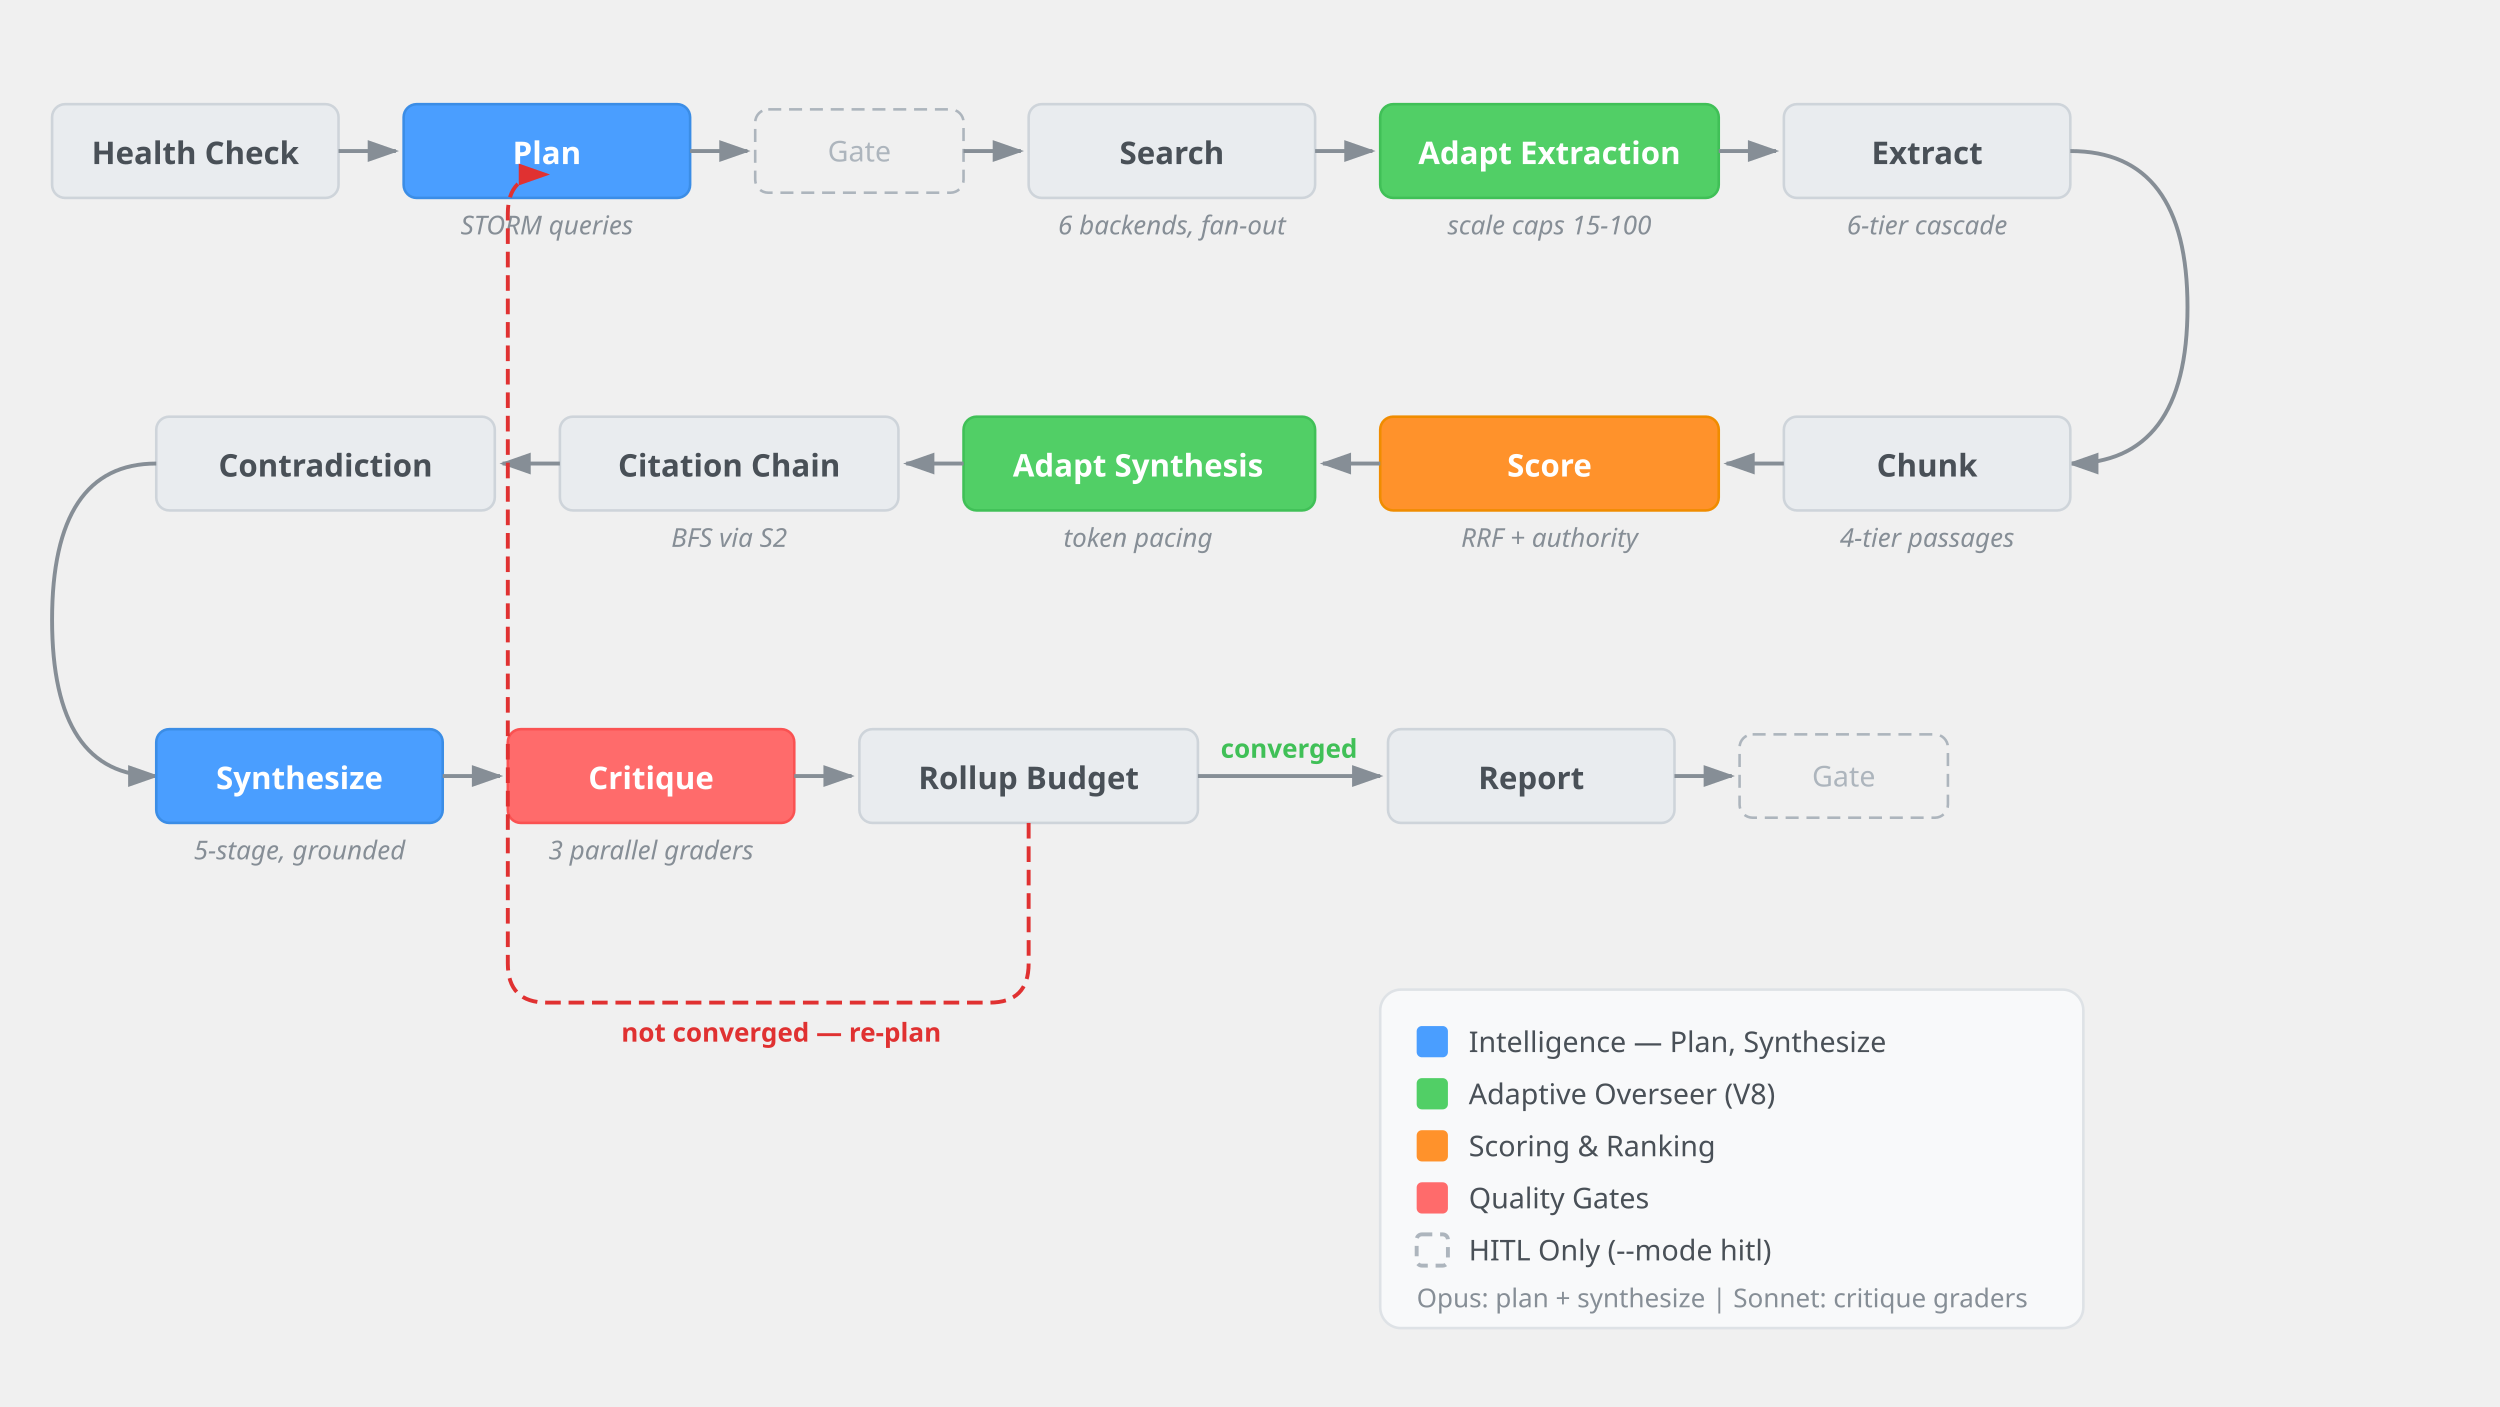
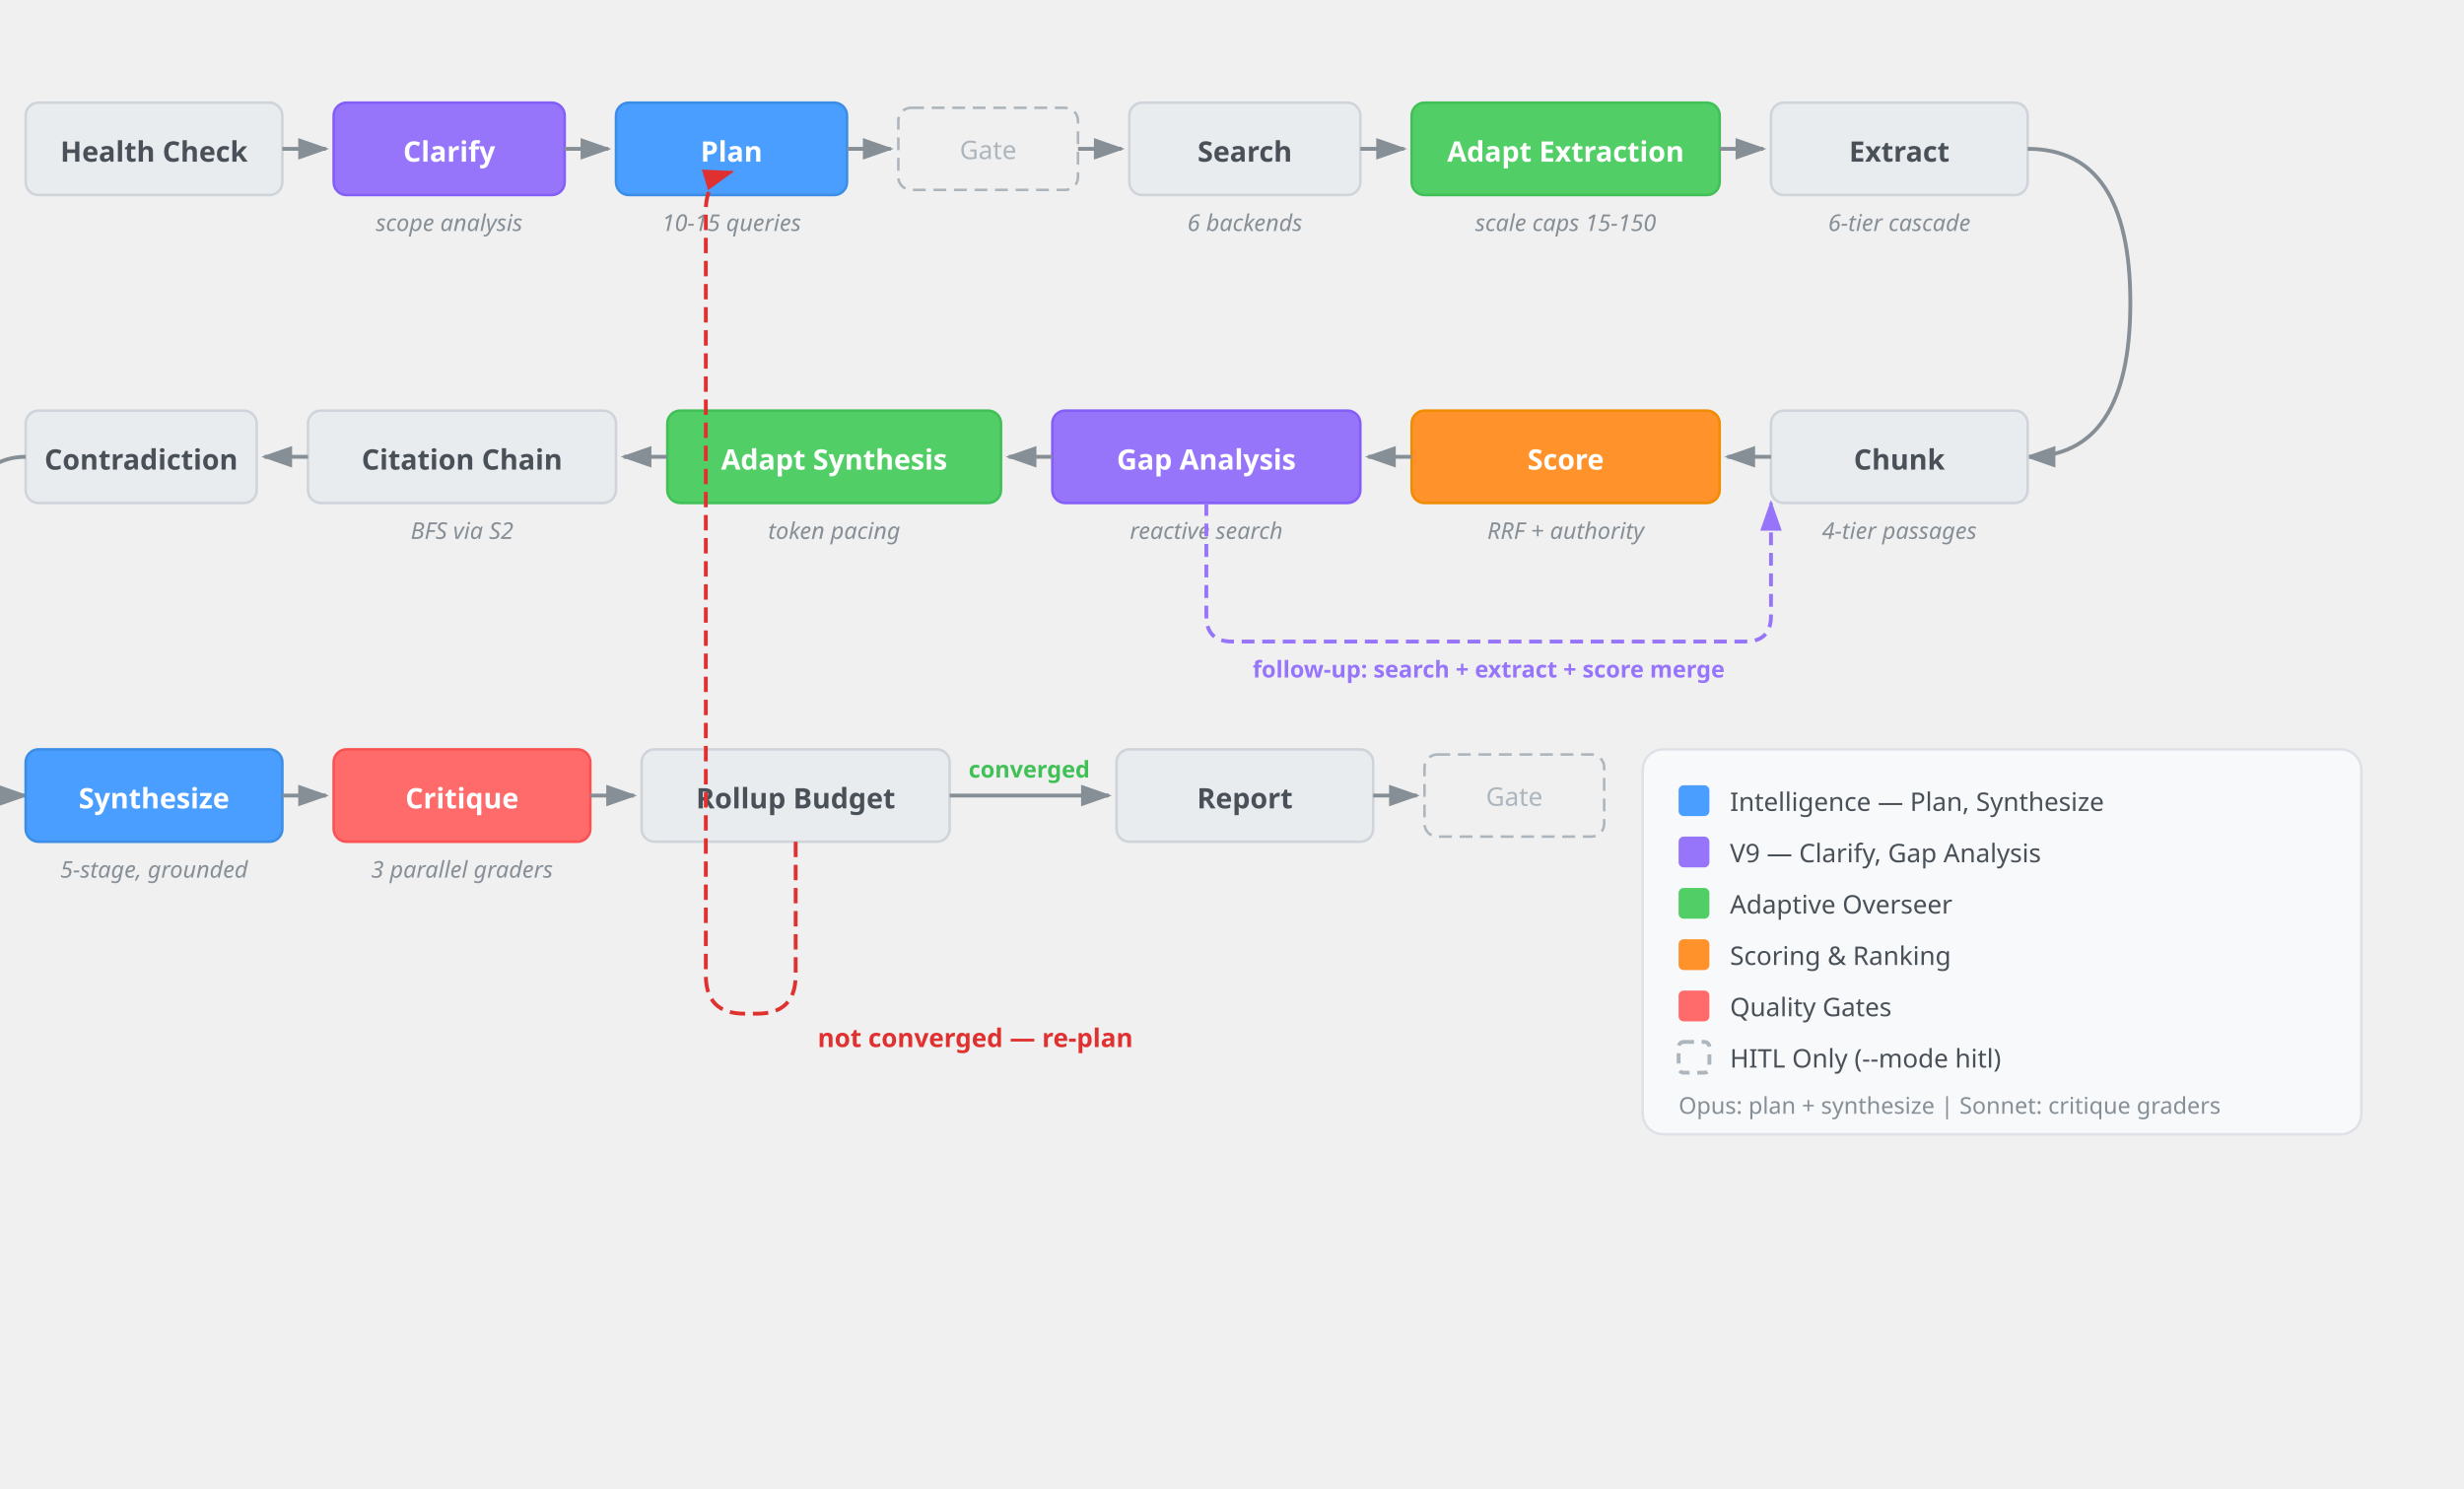
- <svg xmlns="http://www.w3.org/2000/svg" viewBox="0 0 960 540" font-family="Segoe UI, system-ui, sans-serif">
+ <svg xmlns="http://www.w3.org/2000/svg" viewBox="0 0 960 580" font-family="Segoe UI, system-ui, sans-serif">
  <defs>
    <marker id="a" viewBox="0 0 10 7" refX="9" refY="3.5" markerWidth="8" markerHeight="6" orient="auto">
      <polygon points="0 0, 10 3.5, 0 7" fill="#868e96" />
    </marker>
    <marker id="b" viewBox="0 0 10 7" refX="9" refY="3.5" markerWidth="8" markerHeight="6" orient="auto">
      <polygon points="0 0, 10 3.5, 0 7" fill="#e03131" />
    </marker>
+     <marker id="c" viewBox="0 0 10 7" refX="9" refY="3.5" markerWidth="8" markerHeight="6" orient="auto">
+       <polygon points="0 0, 10 3.5, 0 7" fill="#9775fa" />
+     </marker>
  </defs>
-   <rect x="20" y="40" width="110" height="36" rx="5" fill="#e9ecef" stroke="#ced4da" />
-   <text x="75" y="63" text-anchor="middle" fill="#495057" font-size="12" font-weight="600">Health Check</text>
-   <line x1="130" y1="58" x2="152" y2="58" stroke="#868e96" stroke-width="1.5" marker-end="url(#a)" />
-   <rect x="155" y="40" width="110" height="36" rx="5" fill="#4a9eff" stroke="#3b8de6" />
-   <text x="210" y="63" text-anchor="middle" fill="#fff" font-size="12" font-weight="600">Plan</text>
-   <text x="210" y="90" text-anchor="middle" fill="#868e96" font-size="10" font-style="italic">STORM queries</text>
-   <line x1="265" y1="58" x2="287" y2="58" stroke="#868e96" stroke-width="1.5" marker-end="url(#a)" />
-   <rect x="290" y="42" width="80" height="32" rx="5" fill="none" stroke="#adb5bd" stroke-dasharray="5 3" />
-   <text x="330" y="62" text-anchor="middle" fill="#adb5bd" font-size="11">Gate</text>
-   <line x1="370" y1="58" x2="392" y2="58" stroke="#868e96" stroke-width="1.5" marker-end="url(#a)" />
-   <rect x="395" y="40" width="110" height="36" rx="5" fill="#e9ecef" stroke="#ced4da" />
-   <text x="450" y="63" text-anchor="middle" fill="#495057" font-size="12" font-weight="600">Search</text>
-   <text x="450" y="90" text-anchor="middle" fill="#868e96" font-size="10" font-style="italic">6 backends, fan-out</text>
-   <line x1="505" y1="58" x2="527" y2="58" stroke="#868e96" stroke-width="1.5" marker-end="url(#a)" />
-   <rect x="530" y="40" width="130" height="36" rx="5" fill="#51cf66" stroke="#40c057" />
-   <text x="595" y="63" text-anchor="middle" fill="#fff" font-size="12" font-weight="600">Adapt Extraction</text>
-   <text x="595" y="90" text-anchor="middle" fill="#868e96" font-size="10" font-style="italic">scale caps 15-100</text>
-   <line x1="660" y1="58" x2="682" y2="58" stroke="#868e96" stroke-width="1.5" marker-end="url(#a)" />
-   <rect x="685" y="40" width="110" height="36" rx="5" fill="#e9ecef" stroke="#ced4da" />
-   <text x="740" y="63" text-anchor="middle" fill="#495057" font-size="12" font-weight="600">Extract</text>
-   <text x="740" y="90" text-anchor="middle" fill="#868e96" font-size="10" font-style="italic">6-tier cascade</text>
-   <path d="M 795 58 Q 840 58 840 118 Q 840 178 795 178" fill="none" stroke="#868e96" stroke-width="1.5" marker-end="url(#a)" />
-   <rect x="685" y="160" width="110" height="36" rx="5" fill="#e9ecef" stroke="#ced4da" />
-   <text x="740" y="183" text-anchor="middle" fill="#495057" font-size="12" font-weight="600">Chunk</text>
-   <text x="740" y="210" text-anchor="middle" fill="#868e96" font-size="10" font-style="italic">4-tier passages</text>
-   <line x1="685" y1="178" x2="663" y2="178" stroke="#868e96" stroke-width="1.5" marker-end="url(#a)" />
-   <rect x="530" y="160" width="130" height="36" rx="5" fill="#ff922b" stroke="#f08c00" />
-   <text x="595" y="183" text-anchor="middle" fill="#fff" font-size="12" font-weight="600">Score</text>
-   <text x="595" y="210" text-anchor="middle" fill="#868e96" font-size="10" font-style="italic">RRF + authority</text>
-   <line x1="530" y1="178" x2="508" y2="178" stroke="#868e96" stroke-width="1.5" marker-end="url(#a)" />
-   <rect x="370" y="160" width="135" height="36" rx="5" fill="#51cf66" stroke="#40c057" />
-   <text x="437" y="183" text-anchor="middle" fill="#fff" font-size="12" font-weight="600">Adapt Synthesis</text>
-   <text x="437" y="210" text-anchor="middle" fill="#868e96" font-size="10" font-style="italic">token pacing</text>
-   <line x1="370" y1="178" x2="348" y2="178" stroke="#868e96" stroke-width="1.5" marker-end="url(#a)" />
-   <rect x="215" y="160" width="130" height="36" rx="5" fill="#e9ecef" stroke="#ced4da" />
-   <text x="280" y="183" text-anchor="middle" fill="#495057" font-size="12" font-weight="600">Citation Chain</text>
-   <text x="280" y="210" text-anchor="middle" fill="#868e96" font-size="10" font-style="italic">BFS via S2</text>
-   <line x1="215" y1="178" x2="193" y2="178" stroke="#868e96" stroke-width="1.5" marker-end="url(#a)" />
-   <rect x="60" y="160" width="130" height="36" rx="5" fill="#e9ecef" stroke="#ced4da" />
-   <text x="125" y="183" text-anchor="middle" fill="#495057" font-size="12" font-weight="600">Contradiction</text>
-   <path d="M 60 178 Q 20 178 20 238 Q 20 298 60 298" fill="none" stroke="#868e96" stroke-width="1.5" marker-end="url(#a)" />
-   <rect x="60" y="280" width="110" height="36" rx="5" fill="#4a9eff" stroke="#3b8de6" />
-   <text x="115" y="303" text-anchor="middle" fill="#fff" font-size="12" font-weight="600">Synthesize</text>
-   <text x="115" y="330" text-anchor="middle" fill="#868e96" font-size="10" font-style="italic">5-stage, grounded</text>
-   <line x1="170" y1="298" x2="192" y2="298" stroke="#868e96" stroke-width="1.5" marker-end="url(#a)" />
-   <rect x="195" y="280" width="110" height="36" rx="5" fill="#ff6b6b" stroke="#fa5252" />
-   <text x="250" y="303" text-anchor="middle" fill="#fff" font-size="12" font-weight="600">Critique</text>
-   <text x="250" y="330" text-anchor="middle" fill="#868e96" font-size="10" font-style="italic">3 parallel graders</text>
-   <line x1="305" y1="298" x2="327" y2="298" stroke="#868e96" stroke-width="1.5" marker-end="url(#a)" />
-   <rect x="330" y="280" width="130" height="36" rx="5" fill="#e9ecef" stroke="#ced4da" />
-   <text x="395" y="303" text-anchor="middle" fill="#495057" font-size="12" font-weight="600">Rollup Budget</text>
-   <line x1="460" y1="298" x2="530" y2="298" stroke="#868e96" stroke-width="1.5" marker-end="url(#a)" />
-   <text x="495" y="291" text-anchor="middle" fill="#40c057" font-size="10" font-weight="700">converged</text>
-   <rect x="533" y="280" width="110" height="36" rx="5" fill="#e9ecef" stroke="#ced4da" />
-   <text x="588" y="303" text-anchor="middle" fill="#495057" font-size="12" font-weight="600">Report</text>
-   <line x1="643" y1="298" x2="665" y2="298" stroke="#868e96" stroke-width="1.5" marker-end="url(#a)" />
-   <rect x="668" y="282" width="80" height="32" rx="5" fill="none" stroke="#adb5bd" stroke-dasharray="5 3" />
-   <text x="708" y="302" text-anchor="middle" fill="#adb5bd" font-size="11">Gate</text>
-   <path d="M 395 316 L 395 370 Q 395 385 380 385 L 210 385 Q 195 385 195 370 L 195 82 Q 195 67 210 67" fill="none" stroke="#e03131" stroke-width="1.5" stroke-dasharray="6 3" marker-end="url(#b)" />
-   <text x="300" y="400" text-anchor="middle" fill="#e03131" font-size="10" font-weight="600">not converged — re-plan</text>
-   <g transform="translate(530, 380)">
-     <rect width="270" height="130" rx="8" fill="#f8f9fa" stroke="#dee2e6" />
+   <rect x="10" y="40" width="100" height="36" rx="5" fill="#e9ecef" stroke="#ced4da" />
+   <text x="60" y="63" text-anchor="middle" fill="#495057" font-size="11" font-weight="600">Health Check</text>
+   <line x1="110" y1="58" x2="127" y2="58" stroke="#868e96" stroke-width="1.5" marker-end="url(#a)" />
+   <rect x="130" y="40" width="90" height="36" rx="5" fill="#9775fa" stroke="#845ef7" />
+   <text x="175" y="63" text-anchor="middle" fill="#fff" font-size="11" font-weight="600">Clarify</text>
+   <text x="175" y="90" text-anchor="middle" fill="#868e96" font-size="9" font-style="italic">scope analysis</text>
+   <line x1="220" y1="58" x2="237" y2="58" stroke="#868e96" stroke-width="1.5" marker-end="url(#a)" />
+   <rect x="240" y="40" width="90" height="36" rx="5" fill="#4a9eff" stroke="#3b8de6" />
+   <text x="285" y="63" text-anchor="middle" fill="#fff" font-size="11" font-weight="600">Plan</text>
+   <text x="285" y="90" text-anchor="middle" fill="#868e96" font-size="9" font-style="italic">10-15 queries</text>
+   <line x1="330" y1="58" x2="347" y2="58" stroke="#868e96" stroke-width="1.5" marker-end="url(#a)" />
+   <rect x="350" y="42" width="70" height="32" rx="5" fill="none" stroke="#adb5bd" stroke-dasharray="5 3" />
+   <text x="385" y="62" text-anchor="middle" fill="#adb5bd" font-size="10">Gate</text>
+   <line x1="420" y1="58" x2="437" y2="58" stroke="#868e96" stroke-width="1.5" marker-end="url(#a)" />
+   <rect x="440" y="40" width="90" height="36" rx="5" fill="#e9ecef" stroke="#ced4da" />
+   <text x="485" y="63" text-anchor="middle" fill="#495057" font-size="11" font-weight="600">Search</text>
+   <text x="485" y="90" text-anchor="middle" fill="#868e96" font-size="9" font-style="italic">6 backends</text>
+   <line x1="530" y1="58" x2="547" y2="58" stroke="#868e96" stroke-width="1.5" marker-end="url(#a)" />
+   <rect x="550" y="40" width="120" height="36" rx="5" fill="#51cf66" stroke="#40c057" />
+   <text x="610" y="63" text-anchor="middle" fill="#fff" font-size="11" font-weight="600">Adapt Extraction</text>
+   <text x="610" y="90" text-anchor="middle" fill="#868e96" font-size="9" font-style="italic">scale caps 15-150</text>
+   <line x1="670" y1="58" x2="687" y2="58" stroke="#868e96" stroke-width="1.5" marker-end="url(#a)" />
+   <rect x="690" y="40" width="100" height="36" rx="5" fill="#e9ecef" stroke="#ced4da" />
+   <text x="740" y="63" text-anchor="middle" fill="#495057" font-size="11" font-weight="600">Extract</text>
+   <text x="740" y="90" text-anchor="middle" fill="#868e96" font-size="9" font-style="italic">6-tier cascade</text>
+   <path d="M 790 58 Q 830 58 830 118 Q 830 178 790 178" fill="none" stroke="#868e96" stroke-width="1.5" marker-end="url(#a)" />
+   <rect x="690" y="160" width="100" height="36" rx="5" fill="#e9ecef" stroke="#ced4da" />
+   <text x="740" y="183" text-anchor="middle" fill="#495057" font-size="11" font-weight="600">Chunk</text>
+   <text x="740" y="210" text-anchor="middle" fill="#868e96" font-size="9" font-style="italic">4-tier passages</text>
+   <line x1="690" y1="178" x2="673" y2="178" stroke="#868e96" stroke-width="1.5" marker-end="url(#a)" />
+   <rect x="550" y="160" width="120" height="36" rx="5" fill="#ff922b" stroke="#f08c00" />
+   <text x="610" y="183" text-anchor="middle" fill="#fff" font-size="11" font-weight="600">Score</text>
+   <text x="610" y="210" text-anchor="middle" fill="#868e96" font-size="9" font-style="italic">RRF + authority</text>
+   <line x1="550" y1="178" x2="533" y2="178" stroke="#868e96" stroke-width="1.5" marker-end="url(#a)" />
+   <rect x="410" y="160" width="120" height="36" rx="5" fill="#9775fa" stroke="#845ef7" />
+   <text x="470" y="183" text-anchor="middle" fill="#fff" font-size="11" font-weight="600">Gap Analysis</text>
+   <text x="470" y="210" text-anchor="middle" fill="#868e96" font-size="9" font-style="italic">reactive search</text>
+   <line x1="410" y1="178" x2="393" y2="178" stroke="#868e96" stroke-width="1.5" marker-end="url(#a)" />
+   <rect x="260" y="160" width="130" height="36" rx="5" fill="#51cf66" stroke="#40c057" />
+   <text x="325" y="183" text-anchor="middle" fill="#fff" font-size="11" font-weight="600">Adapt Synthesis</text>
+   <text x="325" y="210" text-anchor="middle" fill="#868e96" font-size="9" font-style="italic">token pacing</text>
+   <line x1="260" y1="178" x2="243" y2="178" stroke="#868e96" stroke-width="1.5" marker-end="url(#a)" />
+   <rect x="120" y="160" width="120" height="36" rx="5" fill="#e9ecef" stroke="#ced4da" />
+   <text x="180" y="183" text-anchor="middle" fill="#495057" font-size="11" font-weight="600">Citation Chain</text>
+   <text x="180" y="210" text-anchor="middle" fill="#868e96" font-size="9" font-style="italic">BFS via S2</text>
+   <line x1="120" y1="178" x2="103" y2="178" stroke="#868e96" stroke-width="1.5" marker-end="url(#a)" />
+   <rect x="10" y="160" width="90" height="36" rx="5" fill="#e9ecef" stroke="#ced4da" />
+   <text x="55" y="183" text-anchor="middle" fill="#495057" font-size="11" font-weight="600">Contradiction</text>
+   <path d="M 470 196 L 470 240 Q 470 250 480 250 L 680 250 Q 690 250 690 240 L 690 196" fill="none" stroke="#9775fa" stroke-width="1.5" stroke-dasharray="5 3" marker-end="url(#c)" />
+   <text x="580" y="264" text-anchor="middle" fill="#9775fa" font-size="9" font-weight="600">follow-up: search + extract + score merge</text>
+   <path d="M 10 178 Q -20 178 -20 238 Q -20 310 10 310" fill="none" stroke="#868e96" stroke-width="1.5" marker-end="url(#a)" />
+   <rect x="10" y="292" width="100" height="36" rx="5" fill="#4a9eff" stroke="#3b8de6" />
+   <text x="60" y="315" text-anchor="middle" fill="#fff" font-size="11" font-weight="600">Synthesize</text>
+   <text x="60" y="342" text-anchor="middle" fill="#868e96" font-size="9" font-style="italic">5-stage, grounded</text>
+   <line x1="110" y1="310" x2="127" y2="310" stroke="#868e96" stroke-width="1.5" marker-end="url(#a)" />
+   <rect x="130" y="292" width="100" height="36" rx="5" fill="#ff6b6b" stroke="#fa5252" />
+   <text x="180" y="315" text-anchor="middle" fill="#fff" font-size="11" font-weight="600">Critique</text>
+   <text x="180" y="342" text-anchor="middle" fill="#868e96" font-size="9" font-style="italic">3 parallel graders</text>
+   <line x1="230" y1="310" x2="247" y2="310" stroke="#868e96" stroke-width="1.5" marker-end="url(#a)" />
+   <rect x="250" y="292" width="120" height="36" rx="5" fill="#e9ecef" stroke="#ced4da" />
+   <text x="310" y="315" text-anchor="middle" fill="#495057" font-size="11" font-weight="600">Rollup Budget</text>
+   <line x1="370" y1="310" x2="432" y2="310" stroke="#868e96" stroke-width="1.5" marker-end="url(#a)" />
+   <text x="401" y="303" text-anchor="middle" fill="#40c057" font-size="9" font-weight="700">converged</text>
+   <rect x="435" y="292" width="100" height="36" rx="5" fill="#e9ecef" stroke="#ced4da" />
+   <text x="485" y="315" text-anchor="middle" fill="#495057" font-size="11" font-weight="600">Report</text>
+   <line x1="535" y1="310" x2="552" y2="310" stroke="#868e96" stroke-width="1.5" marker-end="url(#a)" />
+   <rect x="555" y="294" width="70" height="32" rx="5" fill="none" stroke="#adb5bd" stroke-dasharray="5 3" />
+   <text x="590" y="314" text-anchor="middle" fill="#adb5bd" font-size="10">Gate</text>
+   <path d="M 310 328 L 310 380 Q 310 395 295 395 L 290 395 Q 275 395 275 380 L 275 82 Q 275 70 285 67" fill="none" stroke="#e03131" stroke-width="1.5" stroke-dasharray="6 3" marker-end="url(#b)" />
+   <text x="380" y="408" text-anchor="middle" fill="#e03131" font-size="10" font-weight="600">not converged — re-plan</text>
+   <g transform="translate(640, 292)">
+     <rect width="280" height="150" rx="8" fill="#f8f9fa" stroke="#dee2e6" />
    <rect x="14" y="14" width="12" height="12" rx="2" fill="#4a9eff" />
-     <text x="34" y="24" fill="#495057" font-size="11">Intelligence — Plan, Synthesize</text>
-     <rect x="14" y="34" width="12" height="12" rx="2" fill="#51cf66" />
-     <text x="34" y="44" fill="#495057" font-size="11">Adaptive Overseer (V8)</text>
-     <rect x="14" y="54" width="12" height="12" rx="2" fill="#ff922b" />
-     <text x="34" y="64" fill="#495057" font-size="11">Scoring &amp; Ranking</text>
-     <rect x="14" y="74" width="12" height="12" rx="2" fill="#ff6b6b" />
-     <text x="34" y="84" fill="#495057" font-size="11">Quality Gates</text>
-     <rect x="14" y="94" width="12" height="12" rx="2" fill="none" stroke="#adb5bd" stroke-width="1.5" stroke-dasharray="4 3" />
-     <text x="34" y="104" fill="#495057" font-size="11">HITL Only (--mode hitl)</text>
-     <text x="14" y="122" fill="#868e96" font-size="10">Opus: plan + synthesize | Sonnet: critique graders</text>
+     <text x="34" y="24" fill="#495057" font-size="10">Intelligence — Plan, Synthesize</text>
+     <rect x="14" y="34" width="12" height="12" rx="2" fill="#9775fa" />
+     <text x="34" y="44" fill="#495057" font-size="10">V9 — Clarify, Gap Analysis</text>
+     <rect x="14" y="54" width="12" height="12" rx="2" fill="#51cf66" />
+     <text x="34" y="64" fill="#495057" font-size="10">Adaptive Overseer</text>
+     <rect x="14" y="74" width="12" height="12" rx="2" fill="#ff922b" />
+     <text x="34" y="84" fill="#495057" font-size="10">Scoring &amp; Ranking</text>
+     <rect x="14" y="94" width="12" height="12" rx="2" fill="#ff6b6b" />
+     <text x="34" y="104" fill="#495057" font-size="10">Quality Gates</text>
+     <rect x="14" y="114" width="12" height="12" rx="2" fill="none" stroke="#adb5bd" stroke-width="1.5" stroke-dasharray="4 3" />
+     <text x="34" y="124" fill="#495057" font-size="10">HITL Only (--mode hitl)</text>
+     <text x="14" y="142" fill="#868e96" font-size="9">Opus: plan + synthesize | Sonnet: critique graders</text>
  </g>
</svg>
